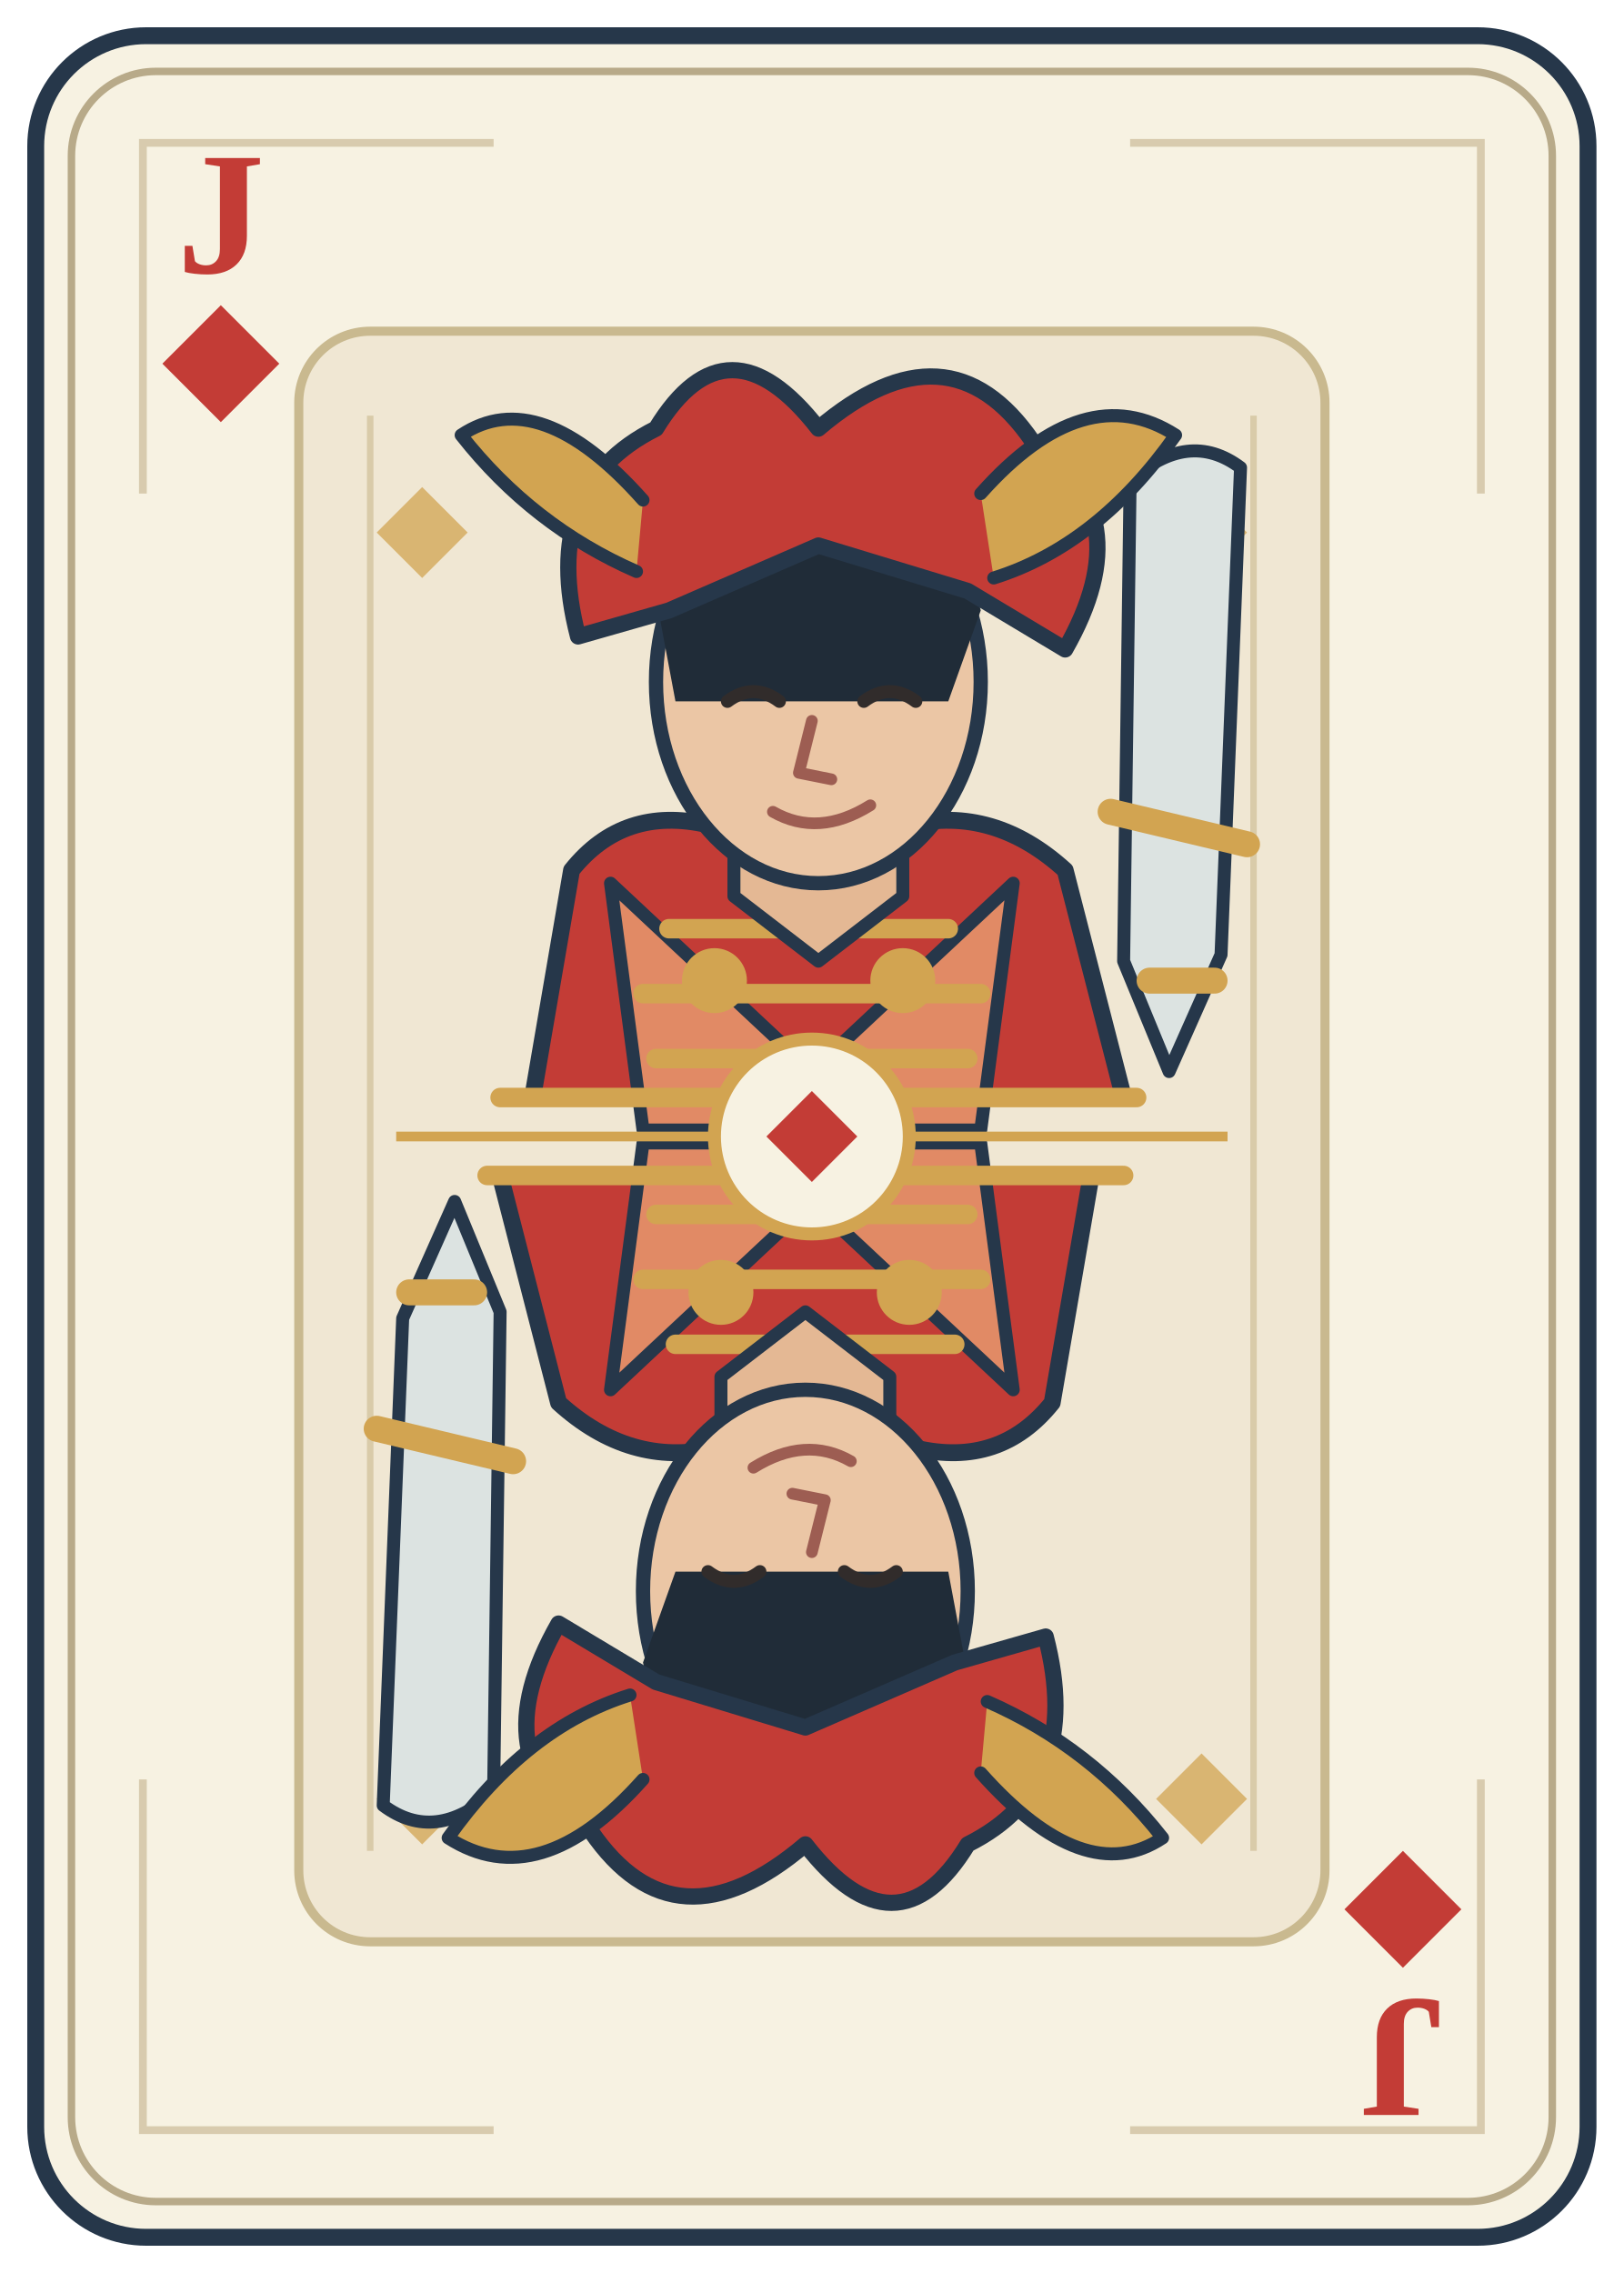
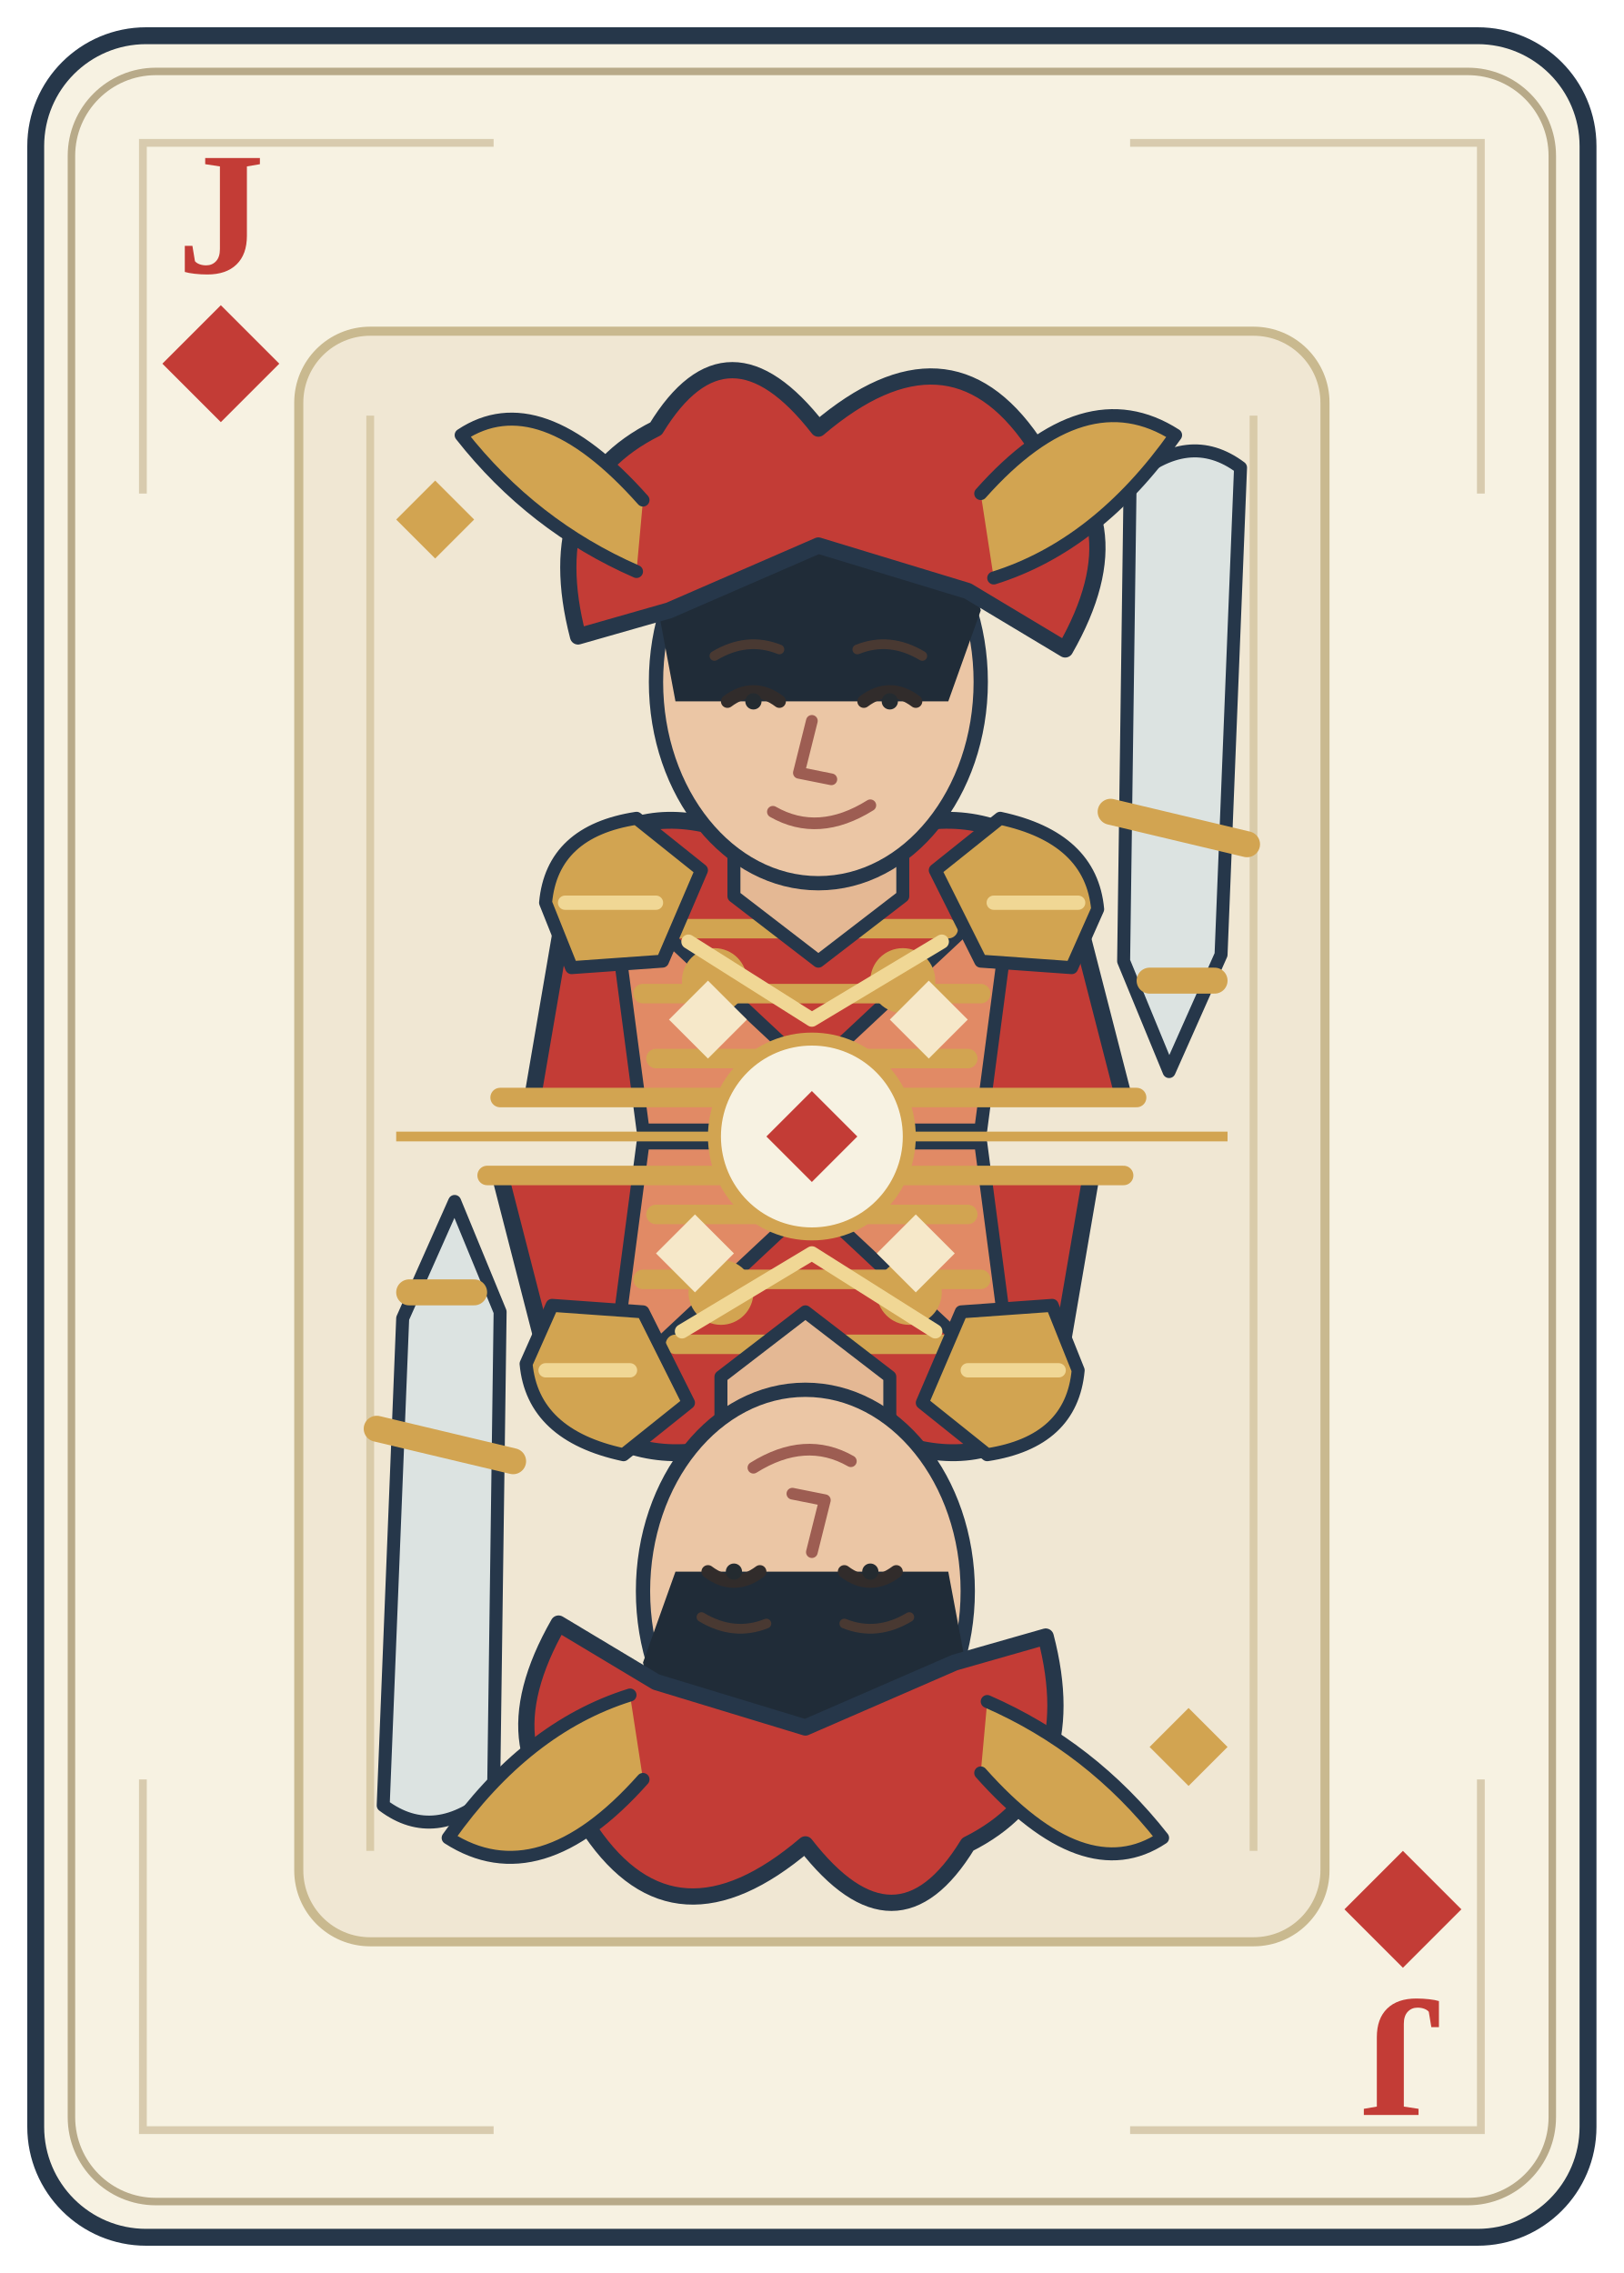
<svg xmlns="http://www.w3.org/2000/svg" width="63.5mm" height="88.9mm" viewBox="0 0 250 350" role="img" aria-label="J of Diamonds">
  <rect x="5.5" y="5.5" width="239" height="339" rx="17" fill="#F7F2E2" stroke="#26374A" stroke-width="2.6" />
  <rect x="11" y="11" width="228" height="328" rx="13" fill="none" stroke="#B8AA89" stroke-width="1.15" />
  <path d="M22 76 V22 H76 M174 22 H228 V76 M22 274 V328 H76 M174 328 H228 V274" fill="none" stroke="#D8CBAE" stroke-width="1.2" />
  <rect x="46" y="51" width="158" height="248" rx="11" fill="#F0E7D3" stroke="#C9B98F" stroke-width="1.4" />
-   <path d="M57 64 V285 M193 64 V285" stroke="#D9CBA9" stroke-width="1" />
-   <path d="M65 75 l7 7 -7 7 -7 -7z M185 75 l7 7 -7 7 -7 -7z M65 270 l7 7 -7 7 -7 -7z M185 270 l7 7 -7 7 -7 -7z" fill="#D2A451" opacity=".75" />
+   <path d="M57 64 V285 M193 64 V285" stroke="#D9CBA9" stroke-width="1.2" />
+   <g transform="translate(61.00 74.00) scale(0.012 0.012)" fill="#D2A451">
+     <path d="M500 0 L1000 500 500 1000 0 500 Z" />
+   </g>
+   <g transform="translate(177.00 74.00) scale(0.012 0.012)" fill="#D2A451">
+     <path d="M500 0 L1000 500 500 1000 0 500 Z" />
+   </g>
+   <g transform="translate(61.00 263.00) scale(0.012 0.012)" fill="#D2A451">
+     <path d="M500 0 L1000 500 500 1000 0 500 Z" />
+   </g>
+   <g transform="translate(177.00 263.00) scale(0.012 0.012)" fill="#D2A451">
+     <path d="M500 0 L1000 500 500 1000 0 500 Z" />
+   </g>
  <g>
    <g stroke-linejoin="round" stroke-linecap="round">
      <path d="M174 74 Q183 66 191 72 L188 147 L180 165 L173 148 Z" fill="#DCE3E1" stroke="#26374A" stroke-width="2" />
      <path d="M171 125 L192 130 M177 151 L187 151" stroke="#D2A451" stroke-width="4" stroke-linecap="round" />
      <path d="M82 169 L88 134 Q96 124 109 127 L124 143 L140 127 Q153 124 164 134 L173 169 Z" fill="#C33C36" stroke="#26374A" stroke-width="2.6" />
      <path d="M94 136 L125 165 L156 136 L151 174 L99 174 Z" fill="#E18A65" stroke="#26374A" stroke-width="2" />
      <path d="M103 143 L146 143 M99 153 L151 153 M101 163 L149 163" stroke="#D2A451" stroke-width="3" />
      <circle cx="110" cy="151" r="5" fill="#D2A451" />
      <circle cx="139" cy="151" r="5" fill="#D2A451" />
+       <path d="M84 139 Q85 128 98 126 L108 134 L102 148 L88 149 Z M144 134 L154 126 Q168 129 169 140 L165 149 L151 148 Z" fill="#D2A451" stroke="#26374A" stroke-width="2" />
+       <path d="M87 139 H101 M153 139 H166 M106 145 L125 157 L145 145" fill="none" stroke="#F0D795" stroke-width="2.2" stroke-linecap="round" />
+       <g transform="translate(103.00 151.00) scale(0.012 0.012)" fill="#F6E8C9">
+         <path d="M500 0 L1000 500 500 1000 0 500 Z" />
+       </g>
+       <g transform="translate(137.00 151.00) scale(0.012 0.012)" fill="#F6E8C9">
+         <path d="M500 0 L1000 500 500 1000 0 500 Z" />
+       </g>
      <path d="M113 126 L113 138 L126 148 L139 138 L139 126" fill="#E4B894" stroke="#26374A" stroke-width="2" />
      <ellipse cx="126" cy="105" rx="25" ry="31" fill="#EBC6A5" stroke="#26374A" stroke-width="2.2" />
      <path d="M101 92 Q104 79 126 79 Q148 80 151 94 L146 108 L104 108 Z" fill="#202C38" />
+       <path d="M110 101 q5 -3 10 -1 M132 100 q5 -2 10 1" fill="none" stroke="#493932" stroke-width="1.5" />
      <path d="M112 108 q4 -3 8 0 M133 108 q4 -3 8 0" fill="none" stroke="#312C2B" stroke-width="2" />
+       <circle cx="116" cy="108" r="1.25" fill="#242B30" />
+       <circle cx="137" cy="108" r="1.25" fill="#242B30" />
      <path d="M125 111 l-2 8 5 1 M119 125 Q126 129 134 124" fill="none" stroke="#9D5D52" stroke-width="1.8" />
      <path d="M89 98 Q83 75 101 66 Q112 48 126 66 Q146 49 159 68 Q176 79 164 100 L149 91 L126 84 L103 94 Z" fill="#C33C36" stroke="#26374A" stroke-width="2.5" />
      <path d="M99 77 Q83 59 71 67 Q82 81 98 88 M151 76 Q167 58 181 67 Q169 84 153 89" fill="#D2A451" stroke="#26374A" stroke-width="2" />
      <path d="M77 169 H175" stroke="#D2A451" stroke-width="3" />
    </g>
  </g>
  <g transform="rotate(180 125 175)">
    <g stroke-linejoin="round" stroke-linecap="round">
      <path d="M174 74 Q183 66 191 72 L188 147 L180 165 L173 148 Z" fill="#DCE3E1" stroke="#26374A" stroke-width="2" />
      <path d="M171 125 L192 130 M177 151 L187 151" stroke="#D2A451" stroke-width="4" stroke-linecap="round" />
      <path d="M82 169 L88 134 Q96 124 109 127 L124 143 L140 127 Q153 124 164 134 L173 169 Z" fill="#C33C36" stroke="#26374A" stroke-width="2.6" />
      <path d="M94 136 L125 165 L156 136 L151 174 L99 174 Z" fill="#E18A65" stroke="#26374A" stroke-width="2" />
      <path d="M103 143 L146 143 M99 153 L151 153 M101 163 L149 163" stroke="#D2A451" stroke-width="3" />
      <circle cx="110" cy="151" r="5" fill="#D2A451" />
      <circle cx="139" cy="151" r="5" fill="#D2A451" />
+       <path d="M84 139 Q85 128 98 126 L108 134 L102 148 L88 149 Z M144 134 L154 126 Q168 129 169 140 L165 149 L151 148 Z" fill="#D2A451" stroke="#26374A" stroke-width="2" />
+       <path d="M87 139 H101 M153 139 H166 M106 145 L125 157 L145 145" fill="none" stroke="#F0D795" stroke-width="2.2" stroke-linecap="round" />
+       <g transform="translate(103.00 151.00) scale(0.012 0.012)" fill="#F6E8C9">
+         <path d="M500 0 L1000 500 500 1000 0 500 Z" />
+       </g>
+       <g transform="translate(137.00 151.00) scale(0.012 0.012)" fill="#F6E8C9">
+         <path d="M500 0 L1000 500 500 1000 0 500 Z" />
+       </g>
      <path d="M113 126 L113 138 L126 148 L139 138 L139 126" fill="#E4B894" stroke="#26374A" stroke-width="2" />
      <ellipse cx="126" cy="105" rx="25" ry="31" fill="#EBC6A5" stroke="#26374A" stroke-width="2.2" />
      <path d="M101 92 Q104 79 126 79 Q148 80 151 94 L146 108 L104 108 Z" fill="#202C38" />
+       <path d="M110 101 q5 -3 10 -1 M132 100 q5 -2 10 1" fill="none" stroke="#493932" stroke-width="1.5" />
      <path d="M112 108 q4 -3 8 0 M133 108 q4 -3 8 0" fill="none" stroke="#312C2B" stroke-width="2" />
+       <circle cx="116" cy="108" r="1.25" fill="#242B30" />
+       <circle cx="137" cy="108" r="1.25" fill="#242B30" />
      <path d="M125 111 l-2 8 5 1 M119 125 Q126 129 134 124" fill="none" stroke="#9D5D52" stroke-width="1.8" />
      <path d="M89 98 Q83 75 101 66 Q112 48 126 66 Q146 49 159 68 Q176 79 164 100 L149 91 L126 84 L103 94 Z" fill="#C33C36" stroke="#26374A" stroke-width="2.5" />
      <path d="M99 77 Q83 59 71 67 Q82 81 98 88 M151 76 Q167 58 181 67 Q169 84 153 89" fill="#D2A451" stroke="#26374A" stroke-width="2" />
      <path d="M77 169 H175" stroke="#D2A451" stroke-width="3" />
    </g>
  </g>
  <path d="M61 175 H111 M139 175 H189" stroke="#D2A451" stroke-width="1.5" />
  <circle cx="125" cy="175" r="15" fill="#F7F2E2" stroke="#D2A451" stroke-width="2" />
  <g transform="translate(118.00 168.00) scale(0.014 0.014)" fill="#C33C36">
    <path d="M500 0 L1000 500 500 1000 0 500 Z" />
  </g>
  <g fill="#C33C36" text-anchor="middle">
    <text x="34" y="42" font-family="Georgia, 'Times New Roman', serif" font-size="27" font-weight="700">J</text>
    <g transform="translate(25.00 47.00) scale(0.018 0.018)" fill="#C33C36">
      <path d="M500 0 L1000 500 500 1000 0 500 Z" />
    </g>
  </g>
  <g transform="rotate(180 125 175)">
    <g fill="#C33C36" text-anchor="middle">
      <text x="34" y="42" font-family="Georgia, 'Times New Roman', serif" font-size="27" font-weight="700">J</text>
      <g transform="translate(25.00 47.00) scale(0.018 0.018)" fill="#C33C36">
        <path d="M500 0 L1000 500 500 1000 0 500 Z" />
      </g>
    </g>
  </g>
</svg>
